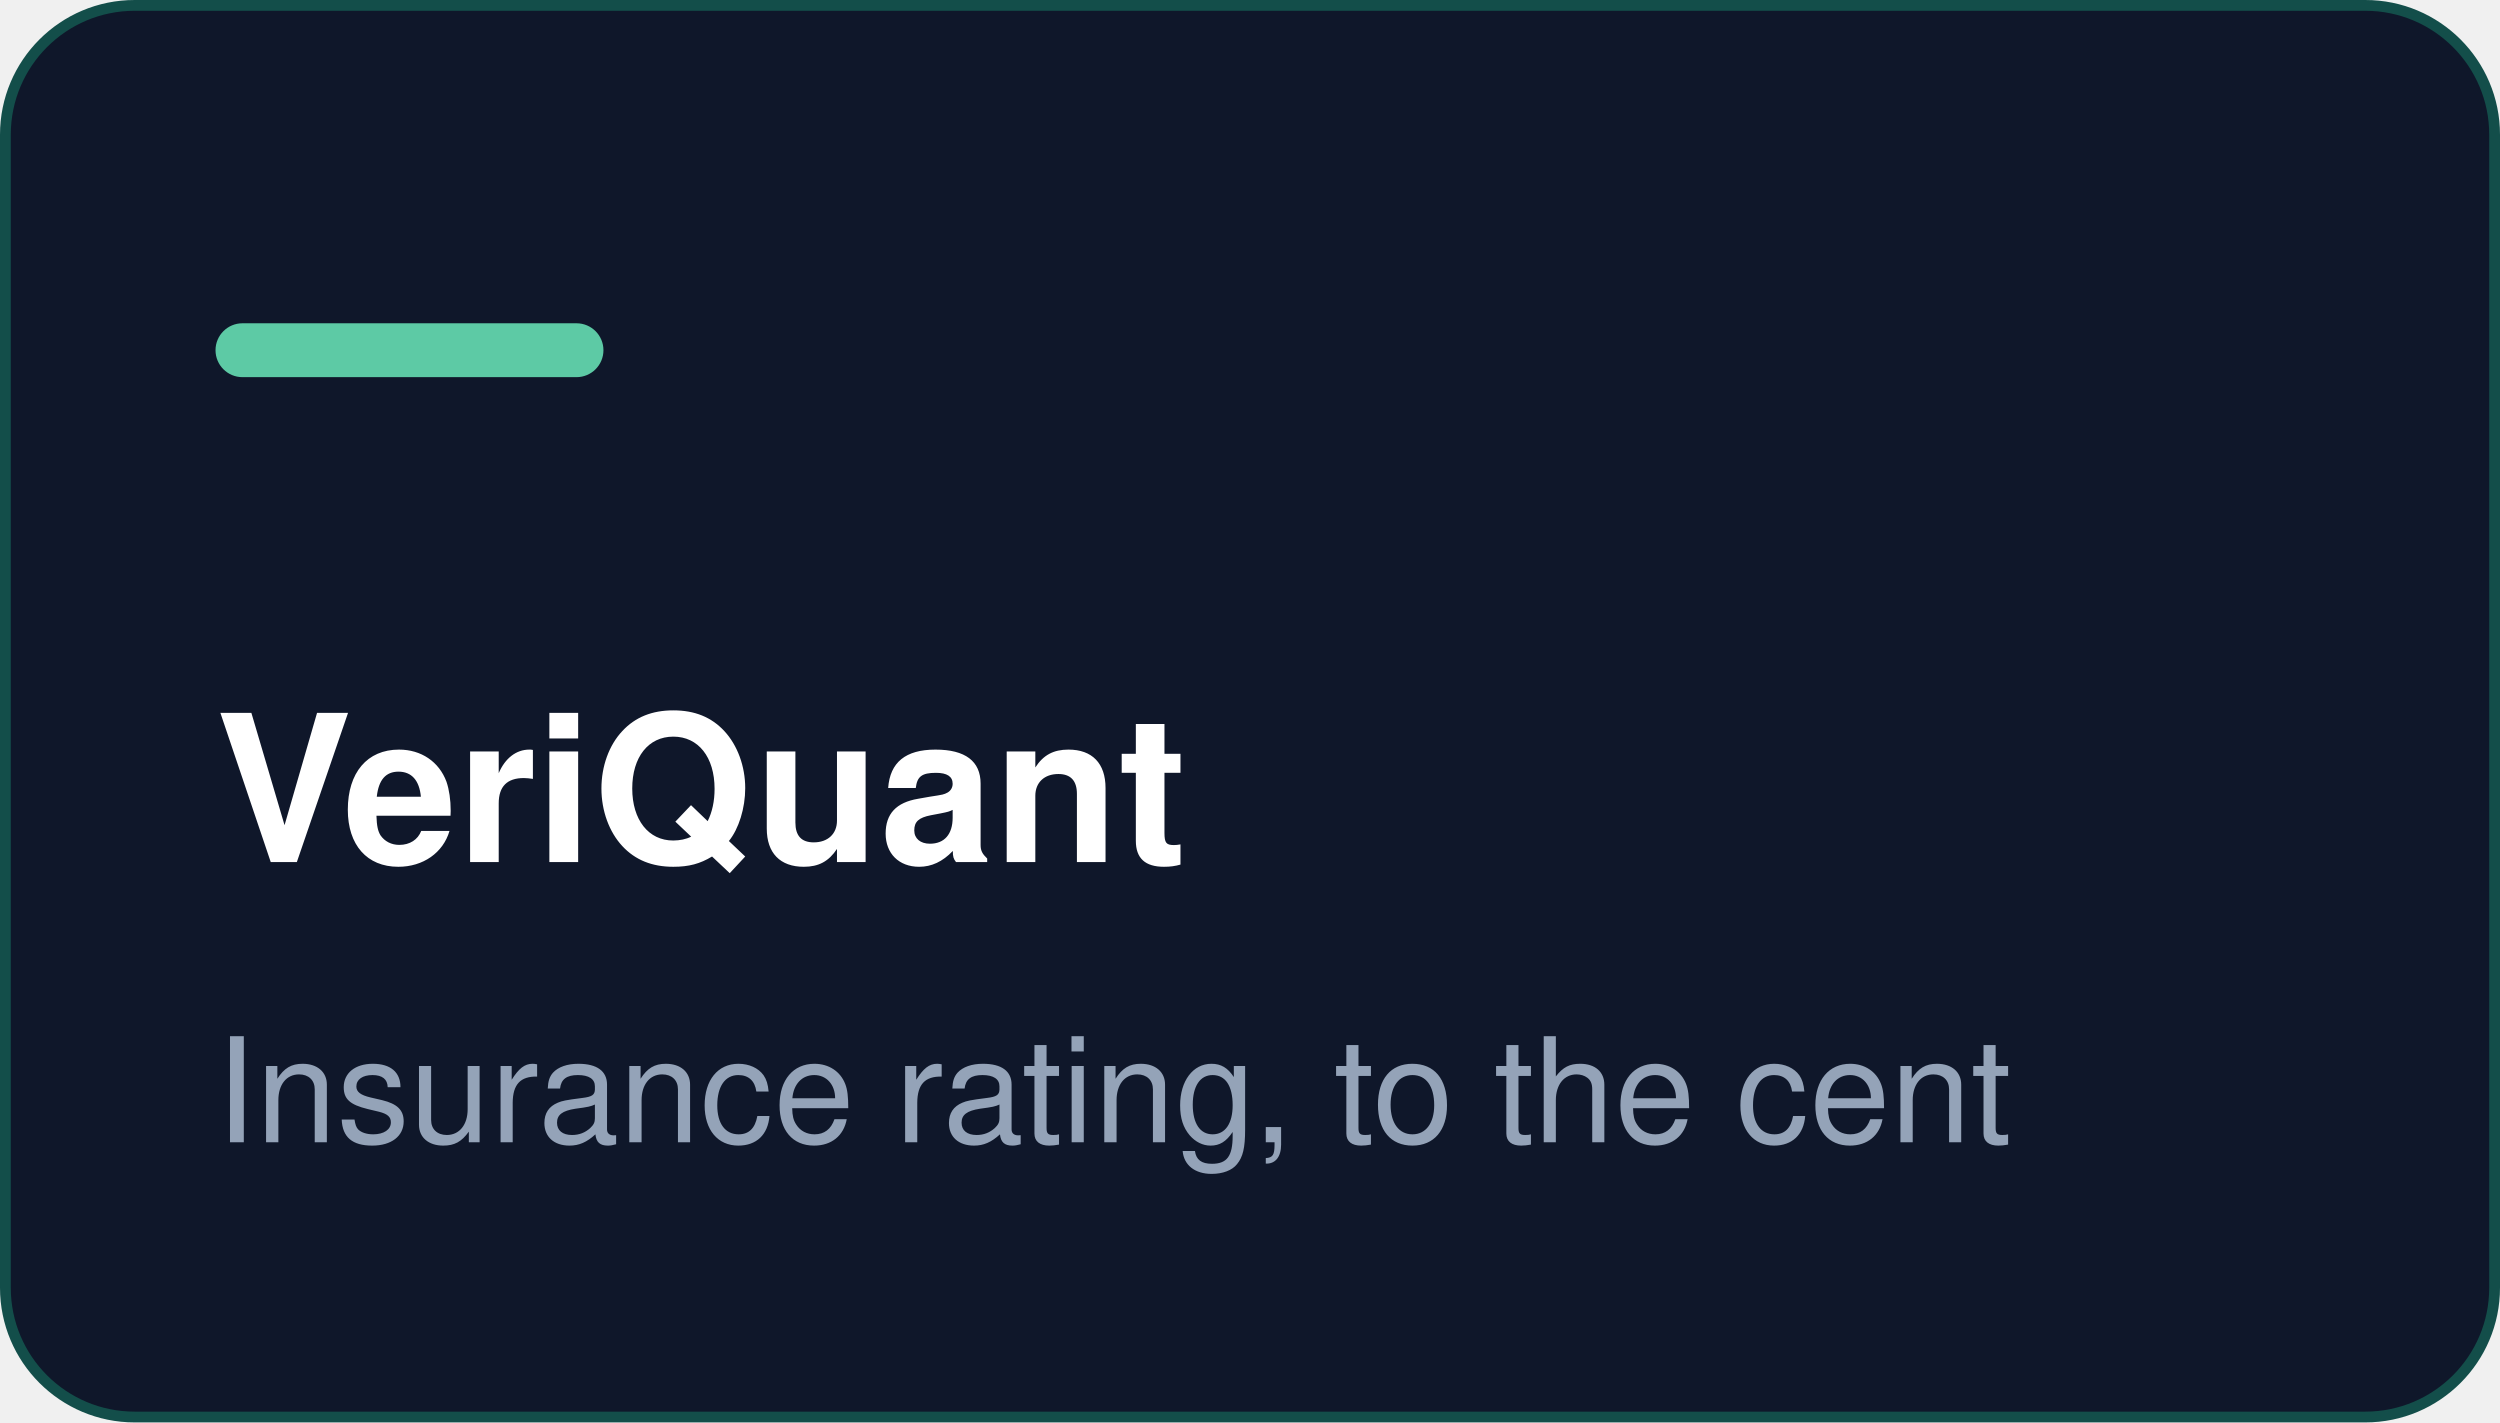
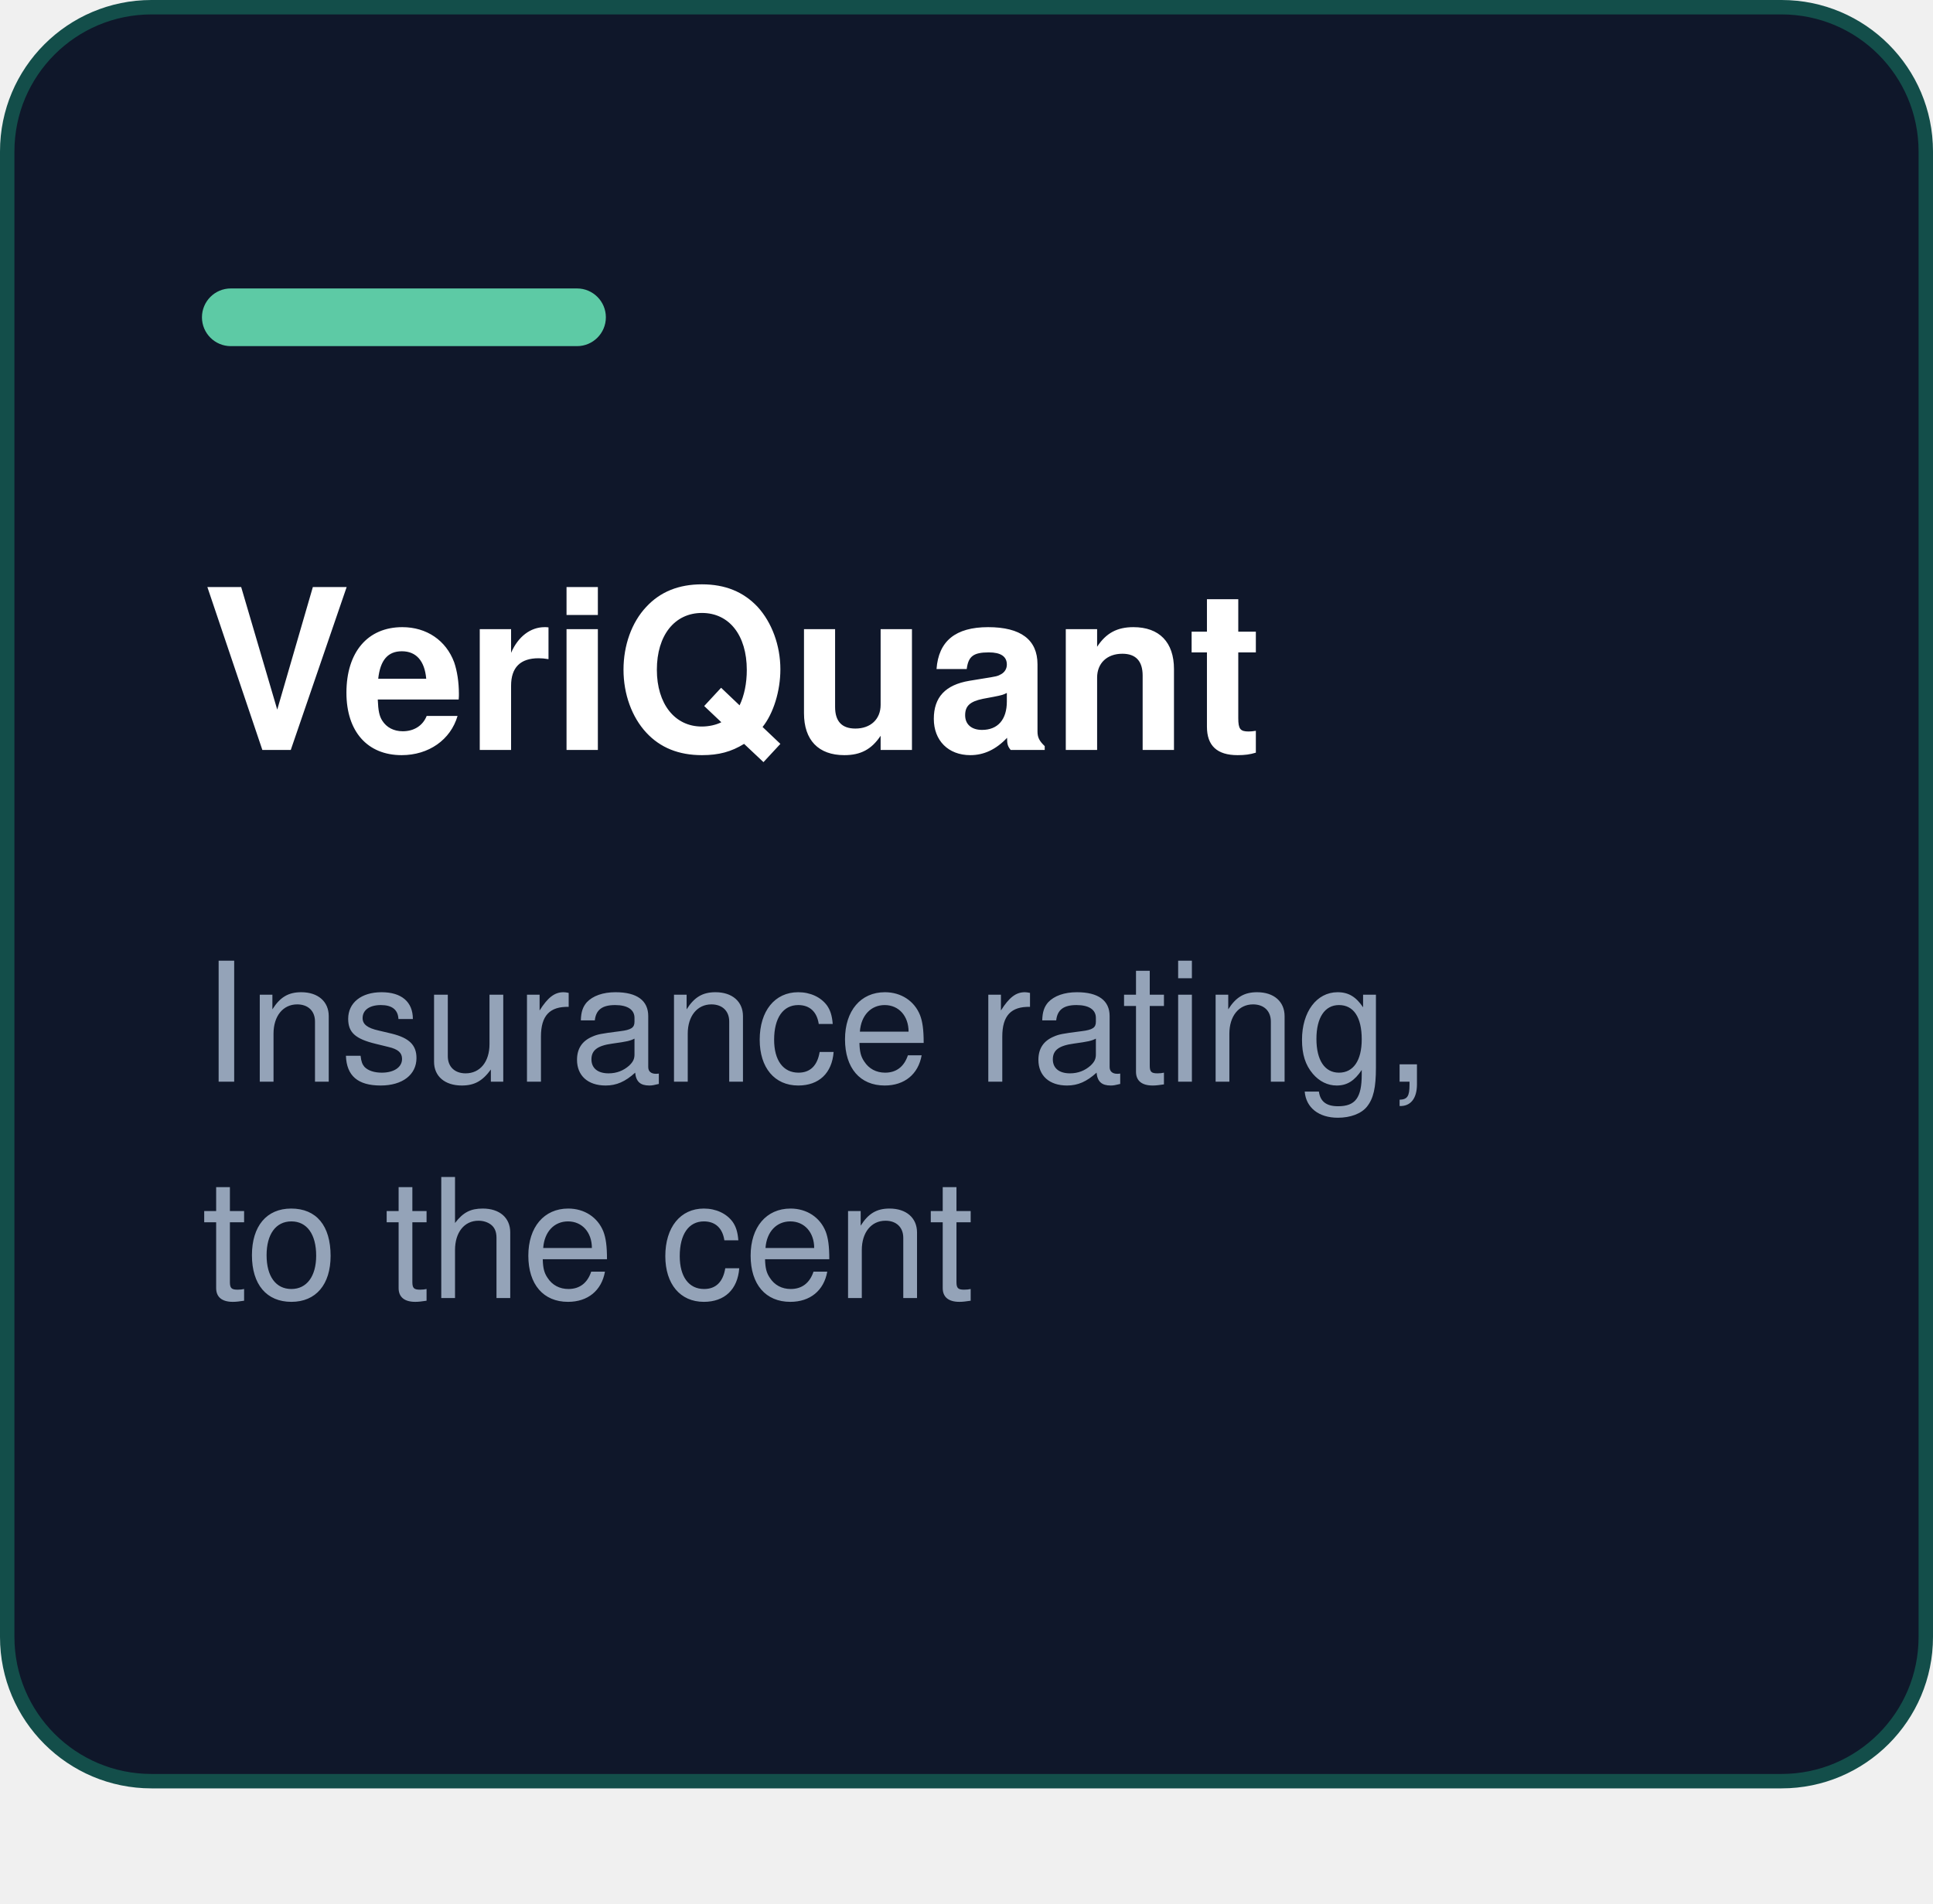
- <svg xmlns="http://www.w3.org/2000/svg" width="232" height="132" viewBox="0 0 232 132" role="img" aria-label="VeriQuant">
-   <rect x=".5" y=".5" width="231" height="131" rx="12" fill="#0F172A" stroke="#134E4A" />
+ <svg xmlns="http://www.w3.org/2000/svg" width="134" height="132" viewBox="0 0 134 132" role="img" aria-label="VeriQuant">
+   <rect x=".5" y=".5" width="133" height="123" rx="10" fill="#0F172A" stroke="#134E4A" />
+   <rect x="14" y="20" width="28" height="4" rx="2" fill="#5DCAA5" />
  <g font-family="Segoe UI, -apple-system, BlinkMacSystemFont, Helvetica, Arial, sans-serif">
-     <rect x="20" y="30" width="36" height="5" rx="2.5" fill="#5DCAA5" />
-     <text x="20" y="80" font-size="19" font-weight="700" fill="#fff">VeriQuant</text>
-     <text x="20" y="106" font-size="13.5" fill="#94A3B8">Insurance rating, to the cent</text>
+     <text font-size="15.5" font-weight="700" fill="#fff">
+       <tspan x="14" y="52">VeriQuant</tspan>
+     </text>
+     <text font-size="11.5" fill="#94A3B8">
+       <tspan x="14" y="75">Insurance rating,</tspan>
+       <tspan x="14" y="90">to the cent</tspan>
+     </text>
  </g>
</svg>
